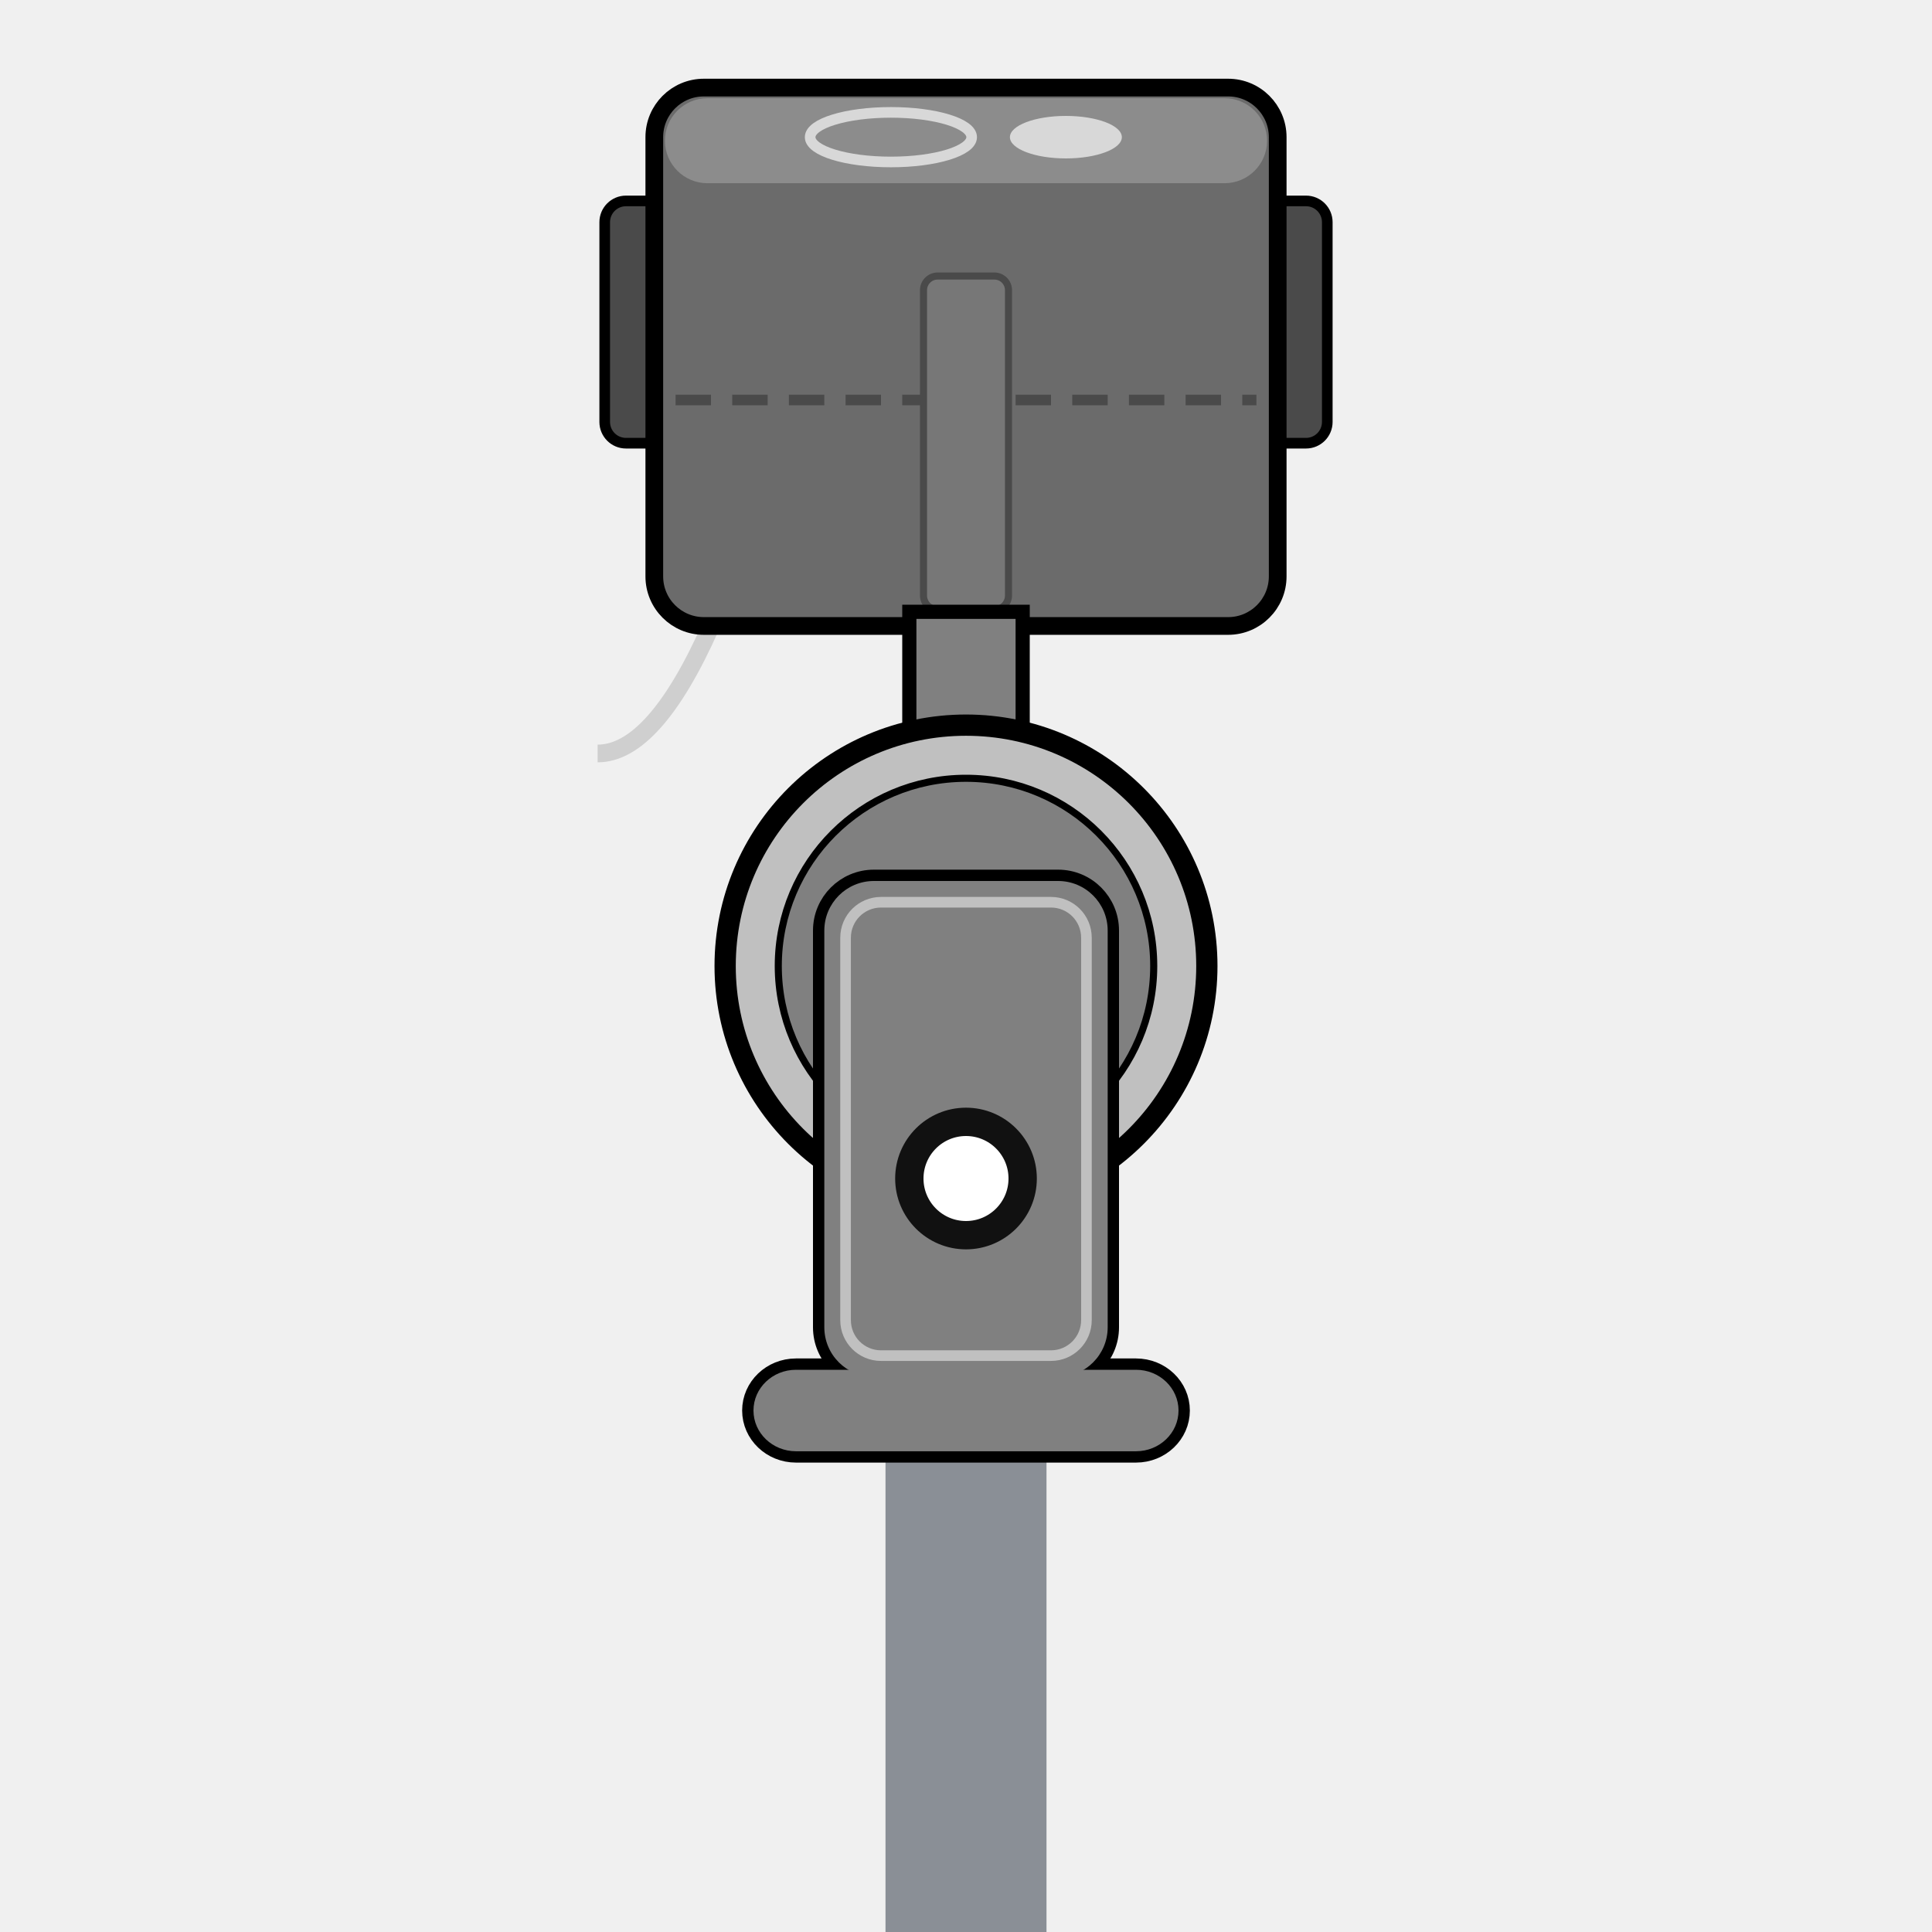
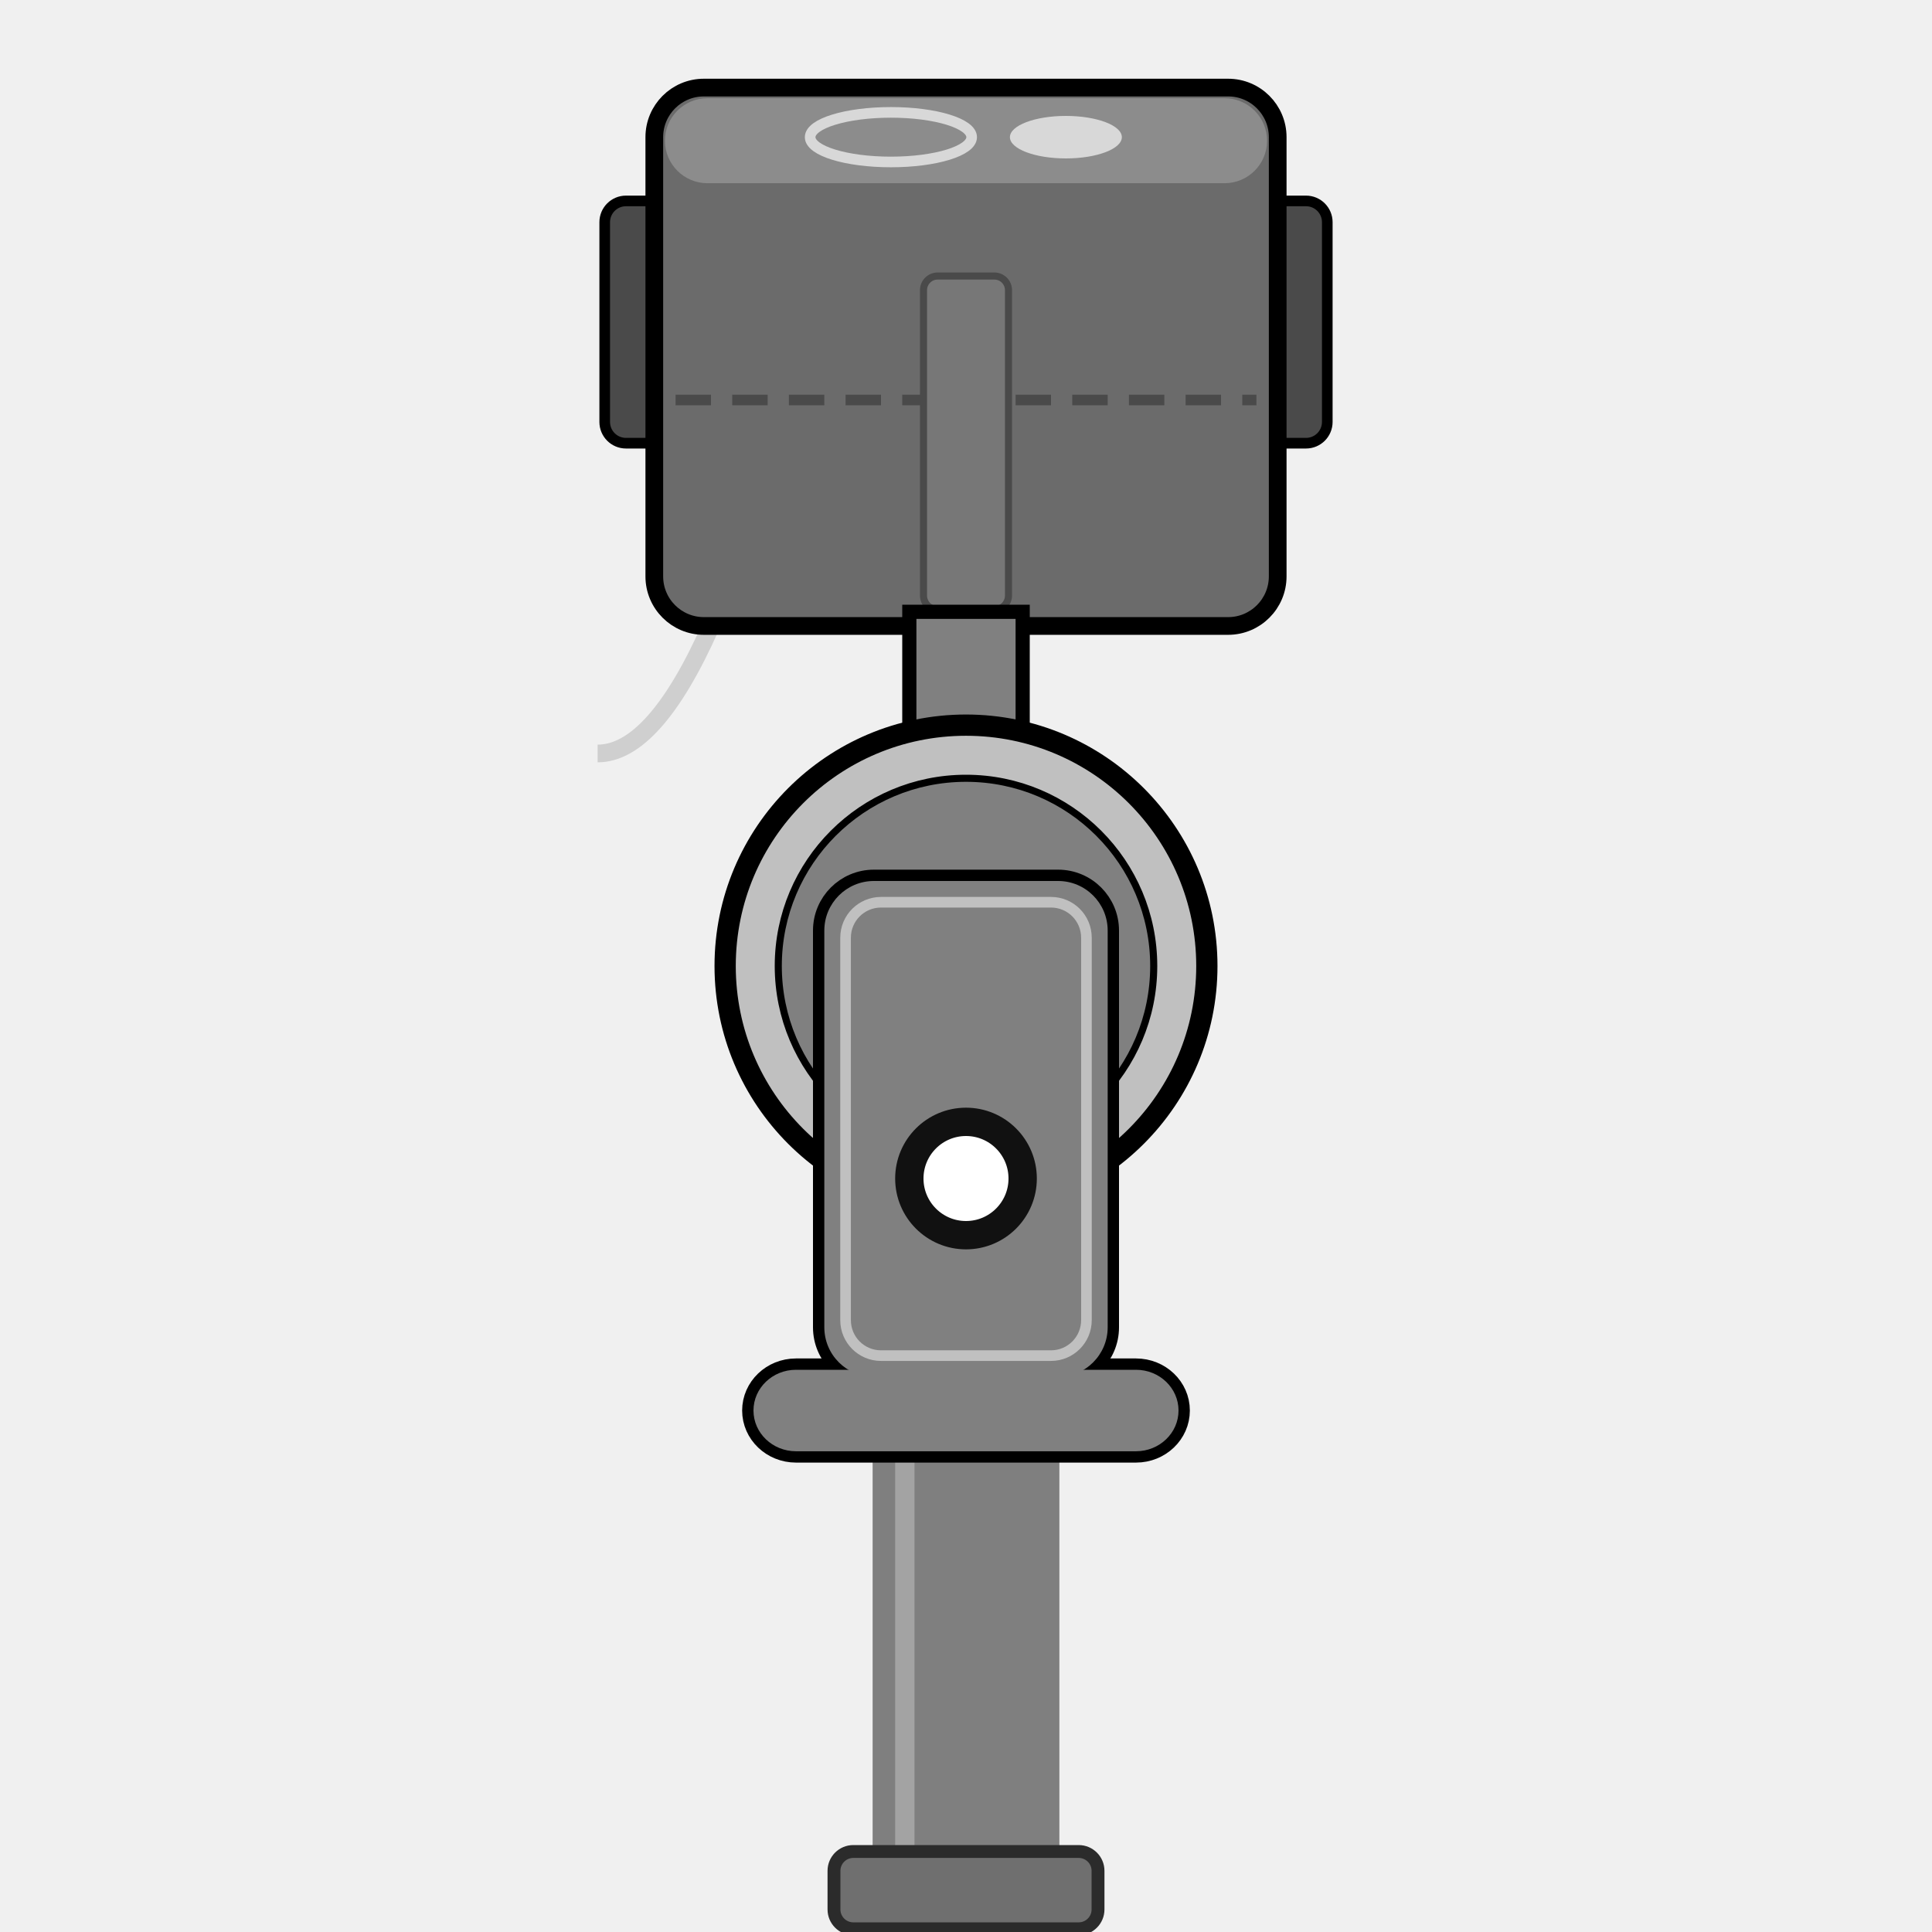
<svg xmlns="http://www.w3.org/2000/svg" viewBox="0 0 300 300" data-valve-standard="1">
-   <rect x="137.5" y="226" width="25" height="74" fill="#8a8f96" />
+   <rect x="135.5" y="226" width="29" height="74" fill="#7f7f7f" />
+   <path d="M140.5 226 V300.0" stroke="#a3a3a3" stroke-width="3" />
+   <rect x="129.5" y="287.5" width="41" height="12" rx="3" fill="#6f6f6f" stroke="#2b2b2b" stroke-width="2" />
  <g transform="translate(84 7) scale(1.1)">
    <path d="M24 82 Q16.0 100 8 100" fill="none" stroke="#cfcfcf" stroke-width="2.5" />
    <rect x="9" y="22" width="102" height="34.2" rx="3" fill="#4a4a4a" stroke="#000" stroke-width="1.5" />
    <rect x="16" y="6" width="88" height="76" rx="7" fill="#6b6b6b" stroke="#000" stroke-width="2.5" />
    <rect x="17.5" y="7.5" width="85" height="12" rx="6" fill="#8c8c8c" />
    <ellipse cx="49.4" cy="13" rx="11.4" ry="3.5" fill="none" stroke="#d8d8d8" stroke-width="1.5" />
    <ellipse cx="74.1" cy="13" rx="7.9" ry="3" fill="#d8d8d8" />
    <path d="M19 50.1 H101" stroke="#4a4a4a" stroke-width="1.5" stroke-dasharray="5 3" />
    <rect x="54.0" y="32.6" width="12" height="47.1" rx="2" fill="#777777" stroke="#4a4a4a" stroke-width="1" />
    <rect x="52" y="80" width="16" height="18" fill="#808080" stroke="#000" stroke-width="2" />
    <circle cx="60" cy="130" r="34" fill="#c0c0c0" stroke="#000" stroke-width="3" />
    <circle cx="60" cy="130" r="26.5" fill="#808080" stroke="#000" stroke-width="1" />
    <g fill="#000" stroke="#000" stroke-width="3.2" stroke-linejoin="round">
      <rect x="40" y="118" width="40" height="70" rx="7" />
      <rect x="0" y="-30" width="11.5" height="60" rx="6" transform="translate(60.00 198.50) rotate(-90.00)" />
    </g>
    <g fill="#808080">
      <rect x="40" y="118" width="40" height="70" rx="7" />
      <rect x="0" y="-30" width="11.5" height="60" rx="6" transform="translate(60.00 198.50) rotate(-90.00)" />
    </g>
    <rect x="43" y="121" width="34" height="64" rx="5" fill="none" stroke="#c0c0c0" stroke-width="1.5" />
    <circle cx="60" cy="160" r="8" fill="#fff" stroke="#111" stroke-width="4" />
  </g>
</svg>
